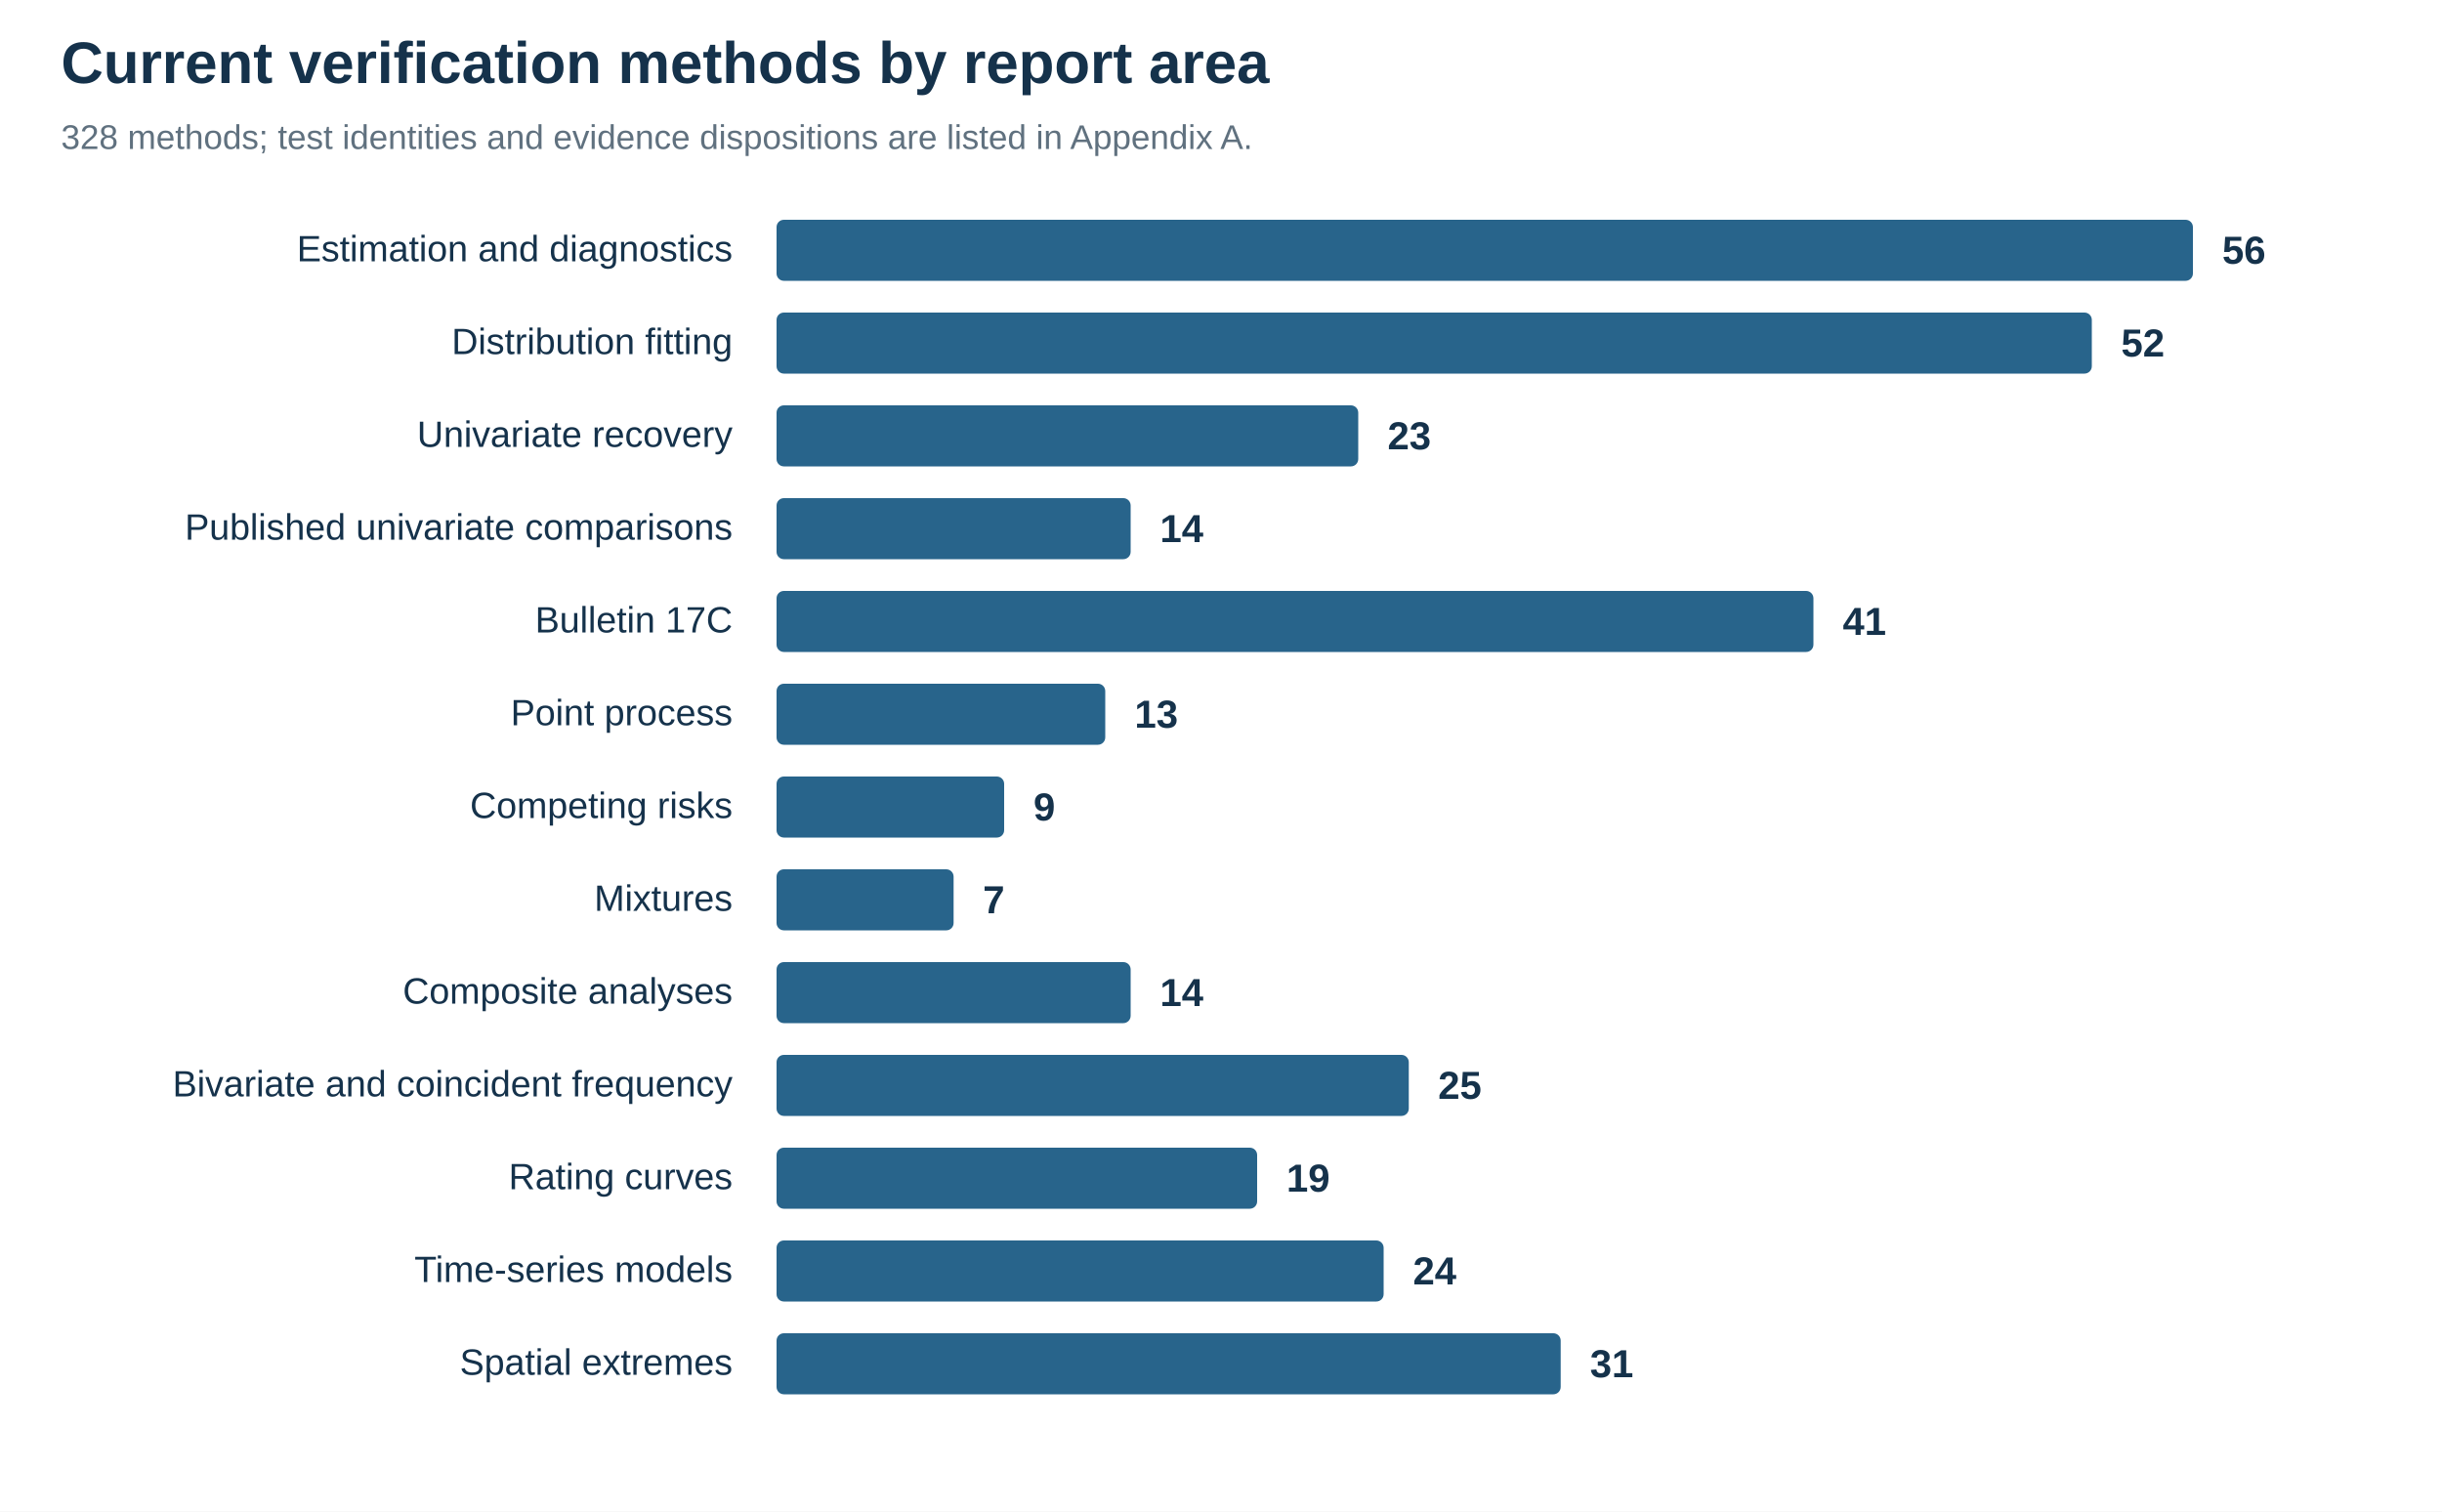
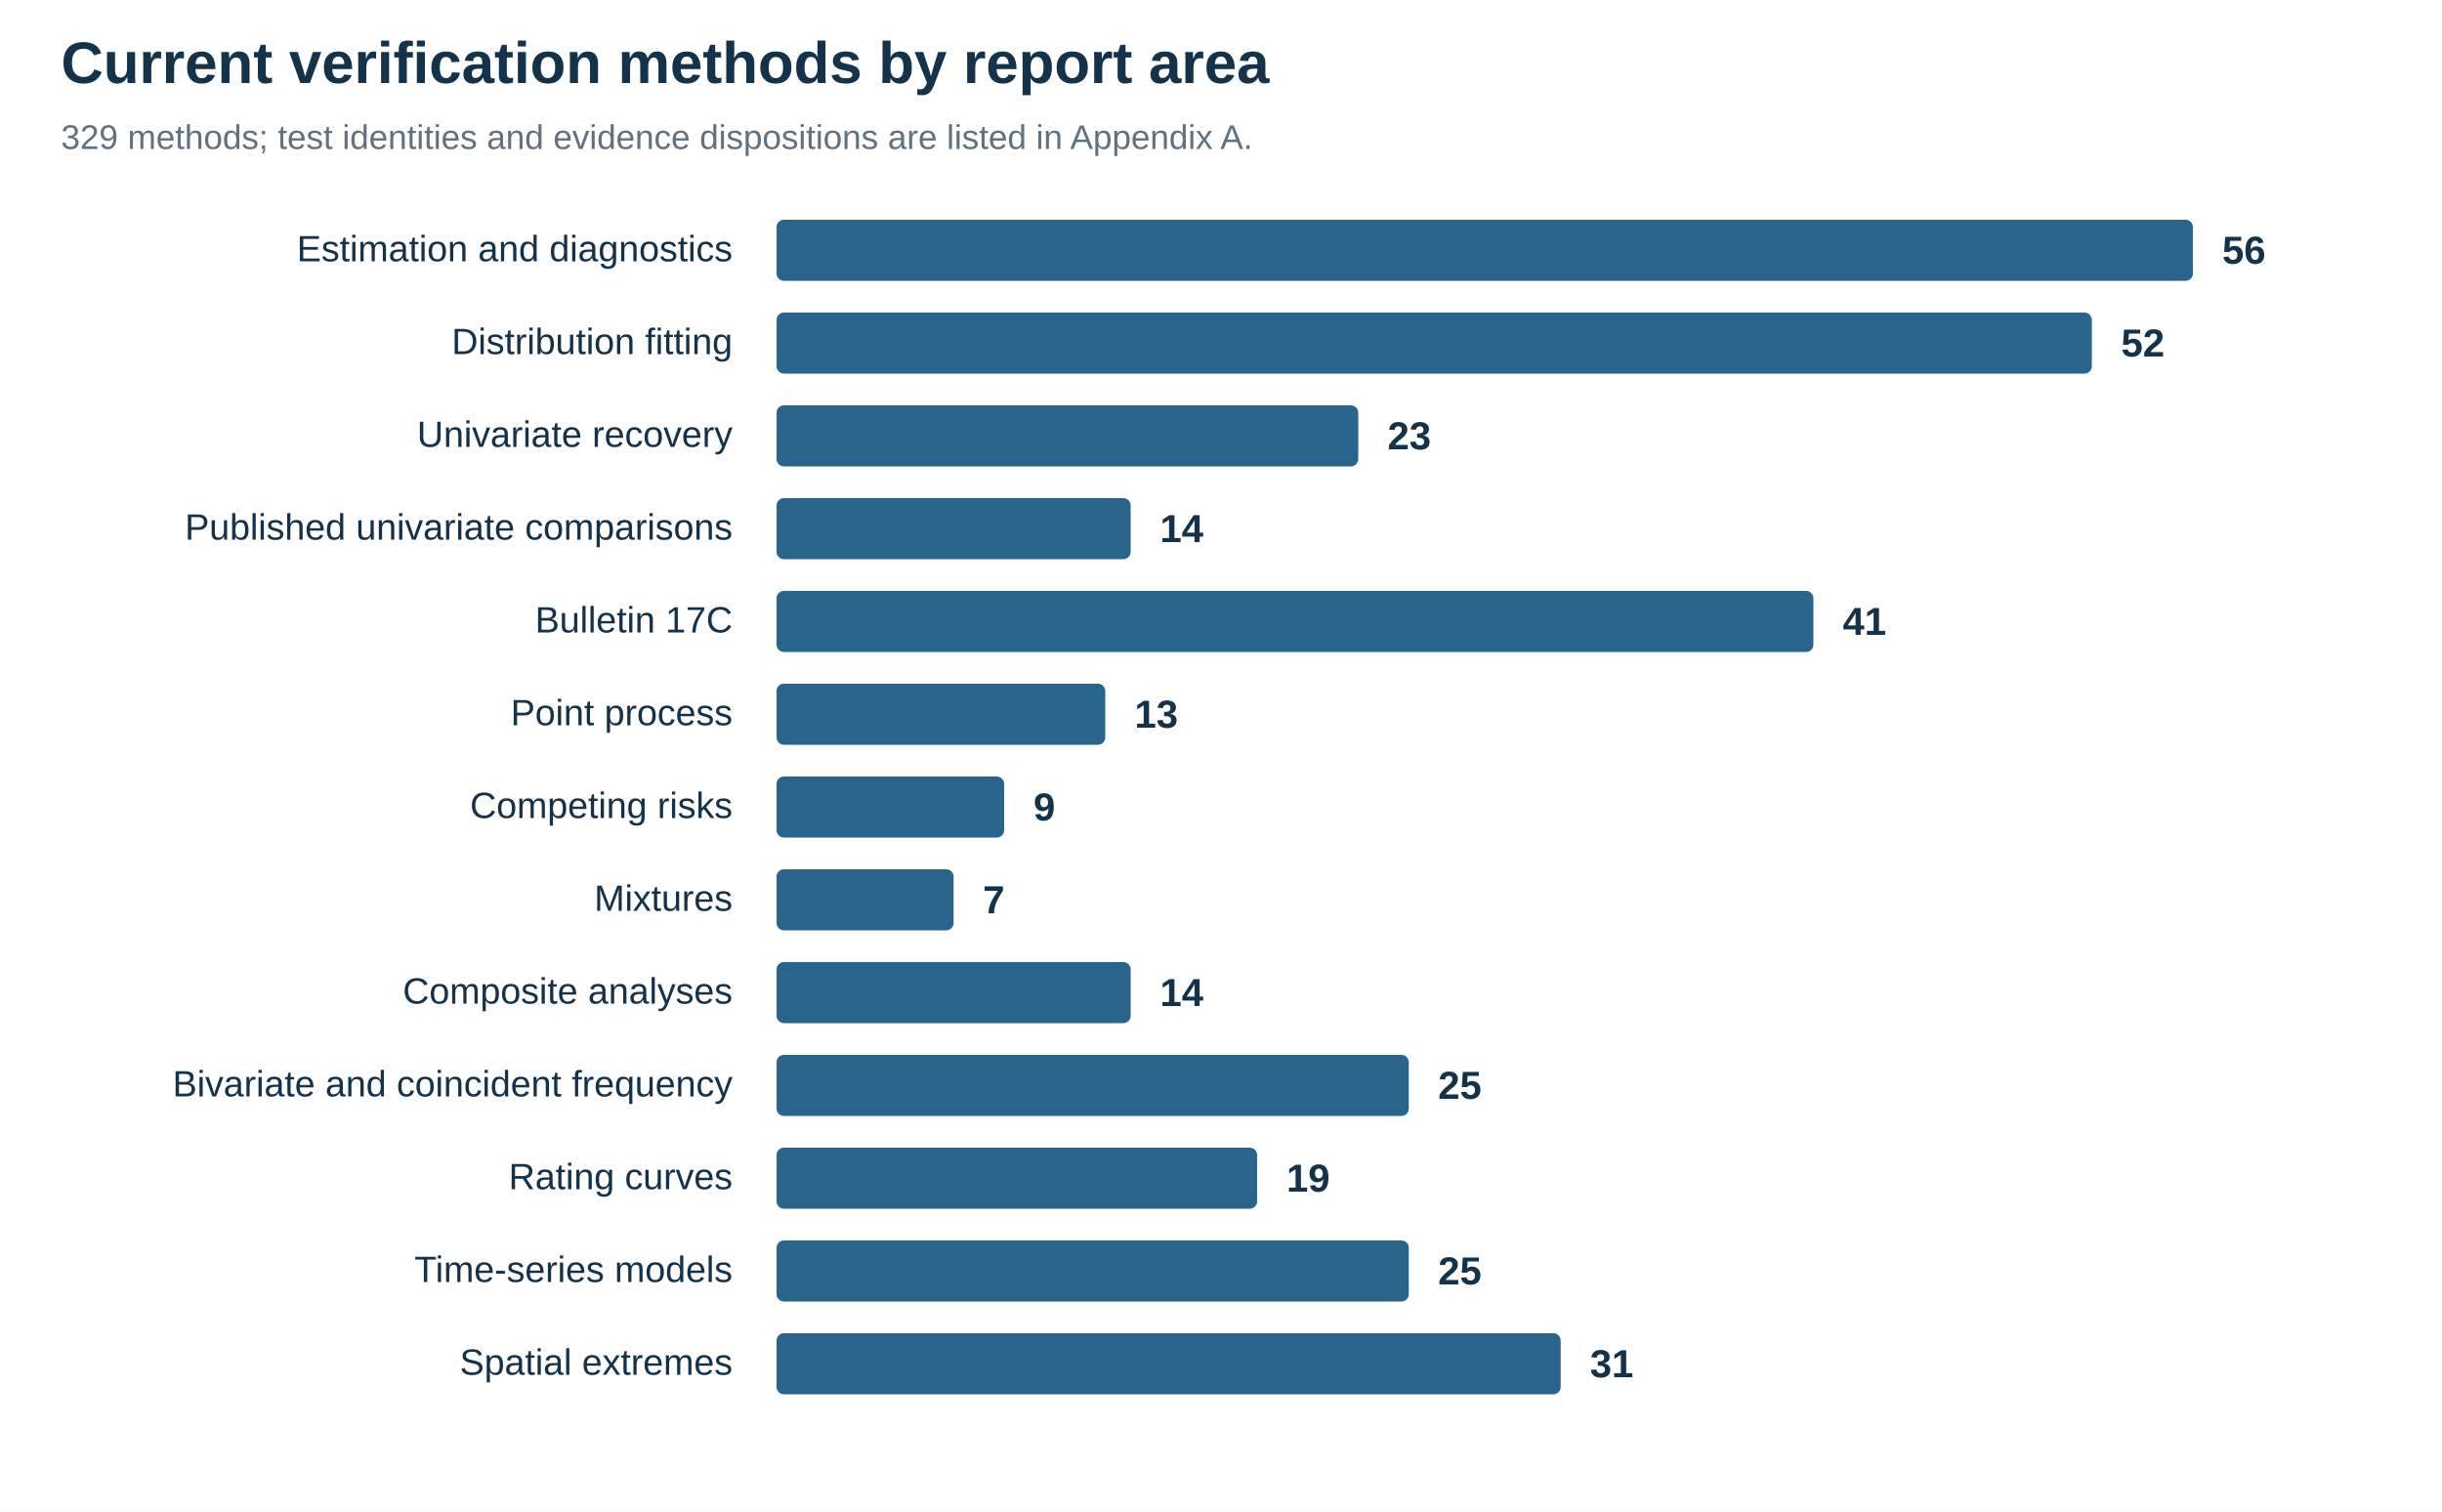
<svg xmlns="http://www.w3.org/2000/svg" width="1000" height="619" viewBox="0 0 1000 619" role="img" aria-labelledby="title description">
  <rect width="1000" height="619" fill="white" />
  <text x="25" y="34" fill="#15324b" font-family="Arial,sans-serif" font-size="24" font-weight="700">Current verification methods by report area</text>
-   <text x="25" y="61" fill="#60717f" font-family="Arial,sans-serif" font-size="14">328 methods; test identities and evidence dispositions are listed in Appendix A.</text>
+   <text x="25" y="61" fill="#60717f" font-family="Arial,sans-serif" font-size="14">329 methods; test identities and evidence dispositions are listed in Appendix A.</text>
  <text x="300" y="107" text-anchor="end" fill="#15324b" font-family="Arial,sans-serif" font-size="15">Estimation and diagnostics</text>
  <rect x="318" y="90" width="580.0" height="25" rx="3" fill="#28648b" />
  <text x="910.0" y="108" fill="#15324b" font-family="Arial,sans-serif" font-size="16" font-weight="700">56</text>
  <text x="300" y="145" text-anchor="end" fill="#15324b" font-family="Arial,sans-serif" font-size="15">Distribution fitting</text>
  <rect x="318" y="128" width="538.6" height="25" rx="3" fill="#28648b" />
  <text x="868.6" y="146" fill="#15324b" font-family="Arial,sans-serif" font-size="16" font-weight="700">52</text>
  <text x="300" y="183" text-anchor="end" fill="#15324b" font-family="Arial,sans-serif" font-size="15">Univariate recovery</text>
  <rect x="318" y="166" width="238.2" height="25" rx="3" fill="#28648b" />
  <text x="568.2" y="184" fill="#15324b" font-family="Arial,sans-serif" font-size="16" font-weight="700">23</text>
  <text x="300" y="221" text-anchor="end" fill="#15324b" font-family="Arial,sans-serif" font-size="15">Published univariate comparisons</text>
  <rect x="318" y="204" width="145.0" height="25" rx="3" fill="#28648b" />
  <text x="475.0" y="222" fill="#15324b" font-family="Arial,sans-serif" font-size="16" font-weight="700">14</text>
  <text x="300" y="259" text-anchor="end" fill="#15324b" font-family="Arial,sans-serif" font-size="15">Bulletin 17C</text>
  <rect x="318" y="242" width="424.6" height="25" rx="3" fill="#28648b" />
  <text x="754.6" y="260" fill="#15324b" font-family="Arial,sans-serif" font-size="16" font-weight="700">41</text>
  <text x="300" y="297" text-anchor="end" fill="#15324b" font-family="Arial,sans-serif" font-size="15">Point process</text>
  <rect x="318" y="280" width="134.6" height="25" rx="3" fill="#28648b" />
  <text x="464.6" y="298" fill="#15324b" font-family="Arial,sans-serif" font-size="16" font-weight="700">13</text>
  <text x="300" y="335" text-anchor="end" fill="#15324b" font-family="Arial,sans-serif" font-size="15">Competing risks</text>
  <rect x="318" y="318" width="93.2" height="25" rx="3" fill="#28648b" />
  <text x="423.2" y="336" fill="#15324b" font-family="Arial,sans-serif" font-size="16" font-weight="700">9</text>
  <text x="300" y="373" text-anchor="end" fill="#15324b" font-family="Arial,sans-serif" font-size="15">Mixtures</text>
  <rect x="318" y="356" width="72.5" height="25" rx="3" fill="#28648b" />
  <text x="402.5" y="374" fill="#15324b" font-family="Arial,sans-serif" font-size="16" font-weight="700">7</text>
  <text x="300" y="411" text-anchor="end" fill="#15324b" font-family="Arial,sans-serif" font-size="15">Composite analyses</text>
  <rect x="318" y="394" width="145.0" height="25" rx="3" fill="#28648b" />
  <text x="475.0" y="412" fill="#15324b" font-family="Arial,sans-serif" font-size="16" font-weight="700">14</text>
  <text x="300" y="449" text-anchor="end" fill="#15324b" font-family="Arial,sans-serif" font-size="15">Bivariate and coincident frequency</text>
  <rect x="318" y="432" width="258.9" height="25" rx="3" fill="#28648b" />
  <text x="588.9" y="450" fill="#15324b" font-family="Arial,sans-serif" font-size="16" font-weight="700">25</text>
  <text x="300" y="487" text-anchor="end" fill="#15324b" font-family="Arial,sans-serif" font-size="15">Rating curves</text>
  <rect x="318" y="470" width="196.8" height="25" rx="3" fill="#28648b" />
  <text x="526.8" y="488" fill="#15324b" font-family="Arial,sans-serif" font-size="16" font-weight="700">19</text>
  <text x="300" y="525" text-anchor="end" fill="#15324b" font-family="Arial,sans-serif" font-size="15">Time-series models</text>
-   <rect x="318" y="508" width="248.6" height="25" rx="3" fill="#28648b" />
-   <text x="578.6" y="526" fill="#15324b" font-family="Arial,sans-serif" font-size="16" font-weight="700">24</text>
+   <rect x="318" y="508" width="258.9" height="25" rx="3" fill="#28648b" />
+   <text x="588.9" y="526" fill="#15324b" font-family="Arial,sans-serif" font-size="16" font-weight="700">25</text>
  <text x="300" y="563" text-anchor="end" fill="#15324b" font-family="Arial,sans-serif" font-size="15">Spatial extremes</text>
  <rect x="318" y="546" width="321.1" height="25" rx="3" fill="#28648b" />
  <text x="651.1" y="564" fill="#15324b" font-family="Arial,sans-serif" font-size="16" font-weight="700">31</text>
</svg>
